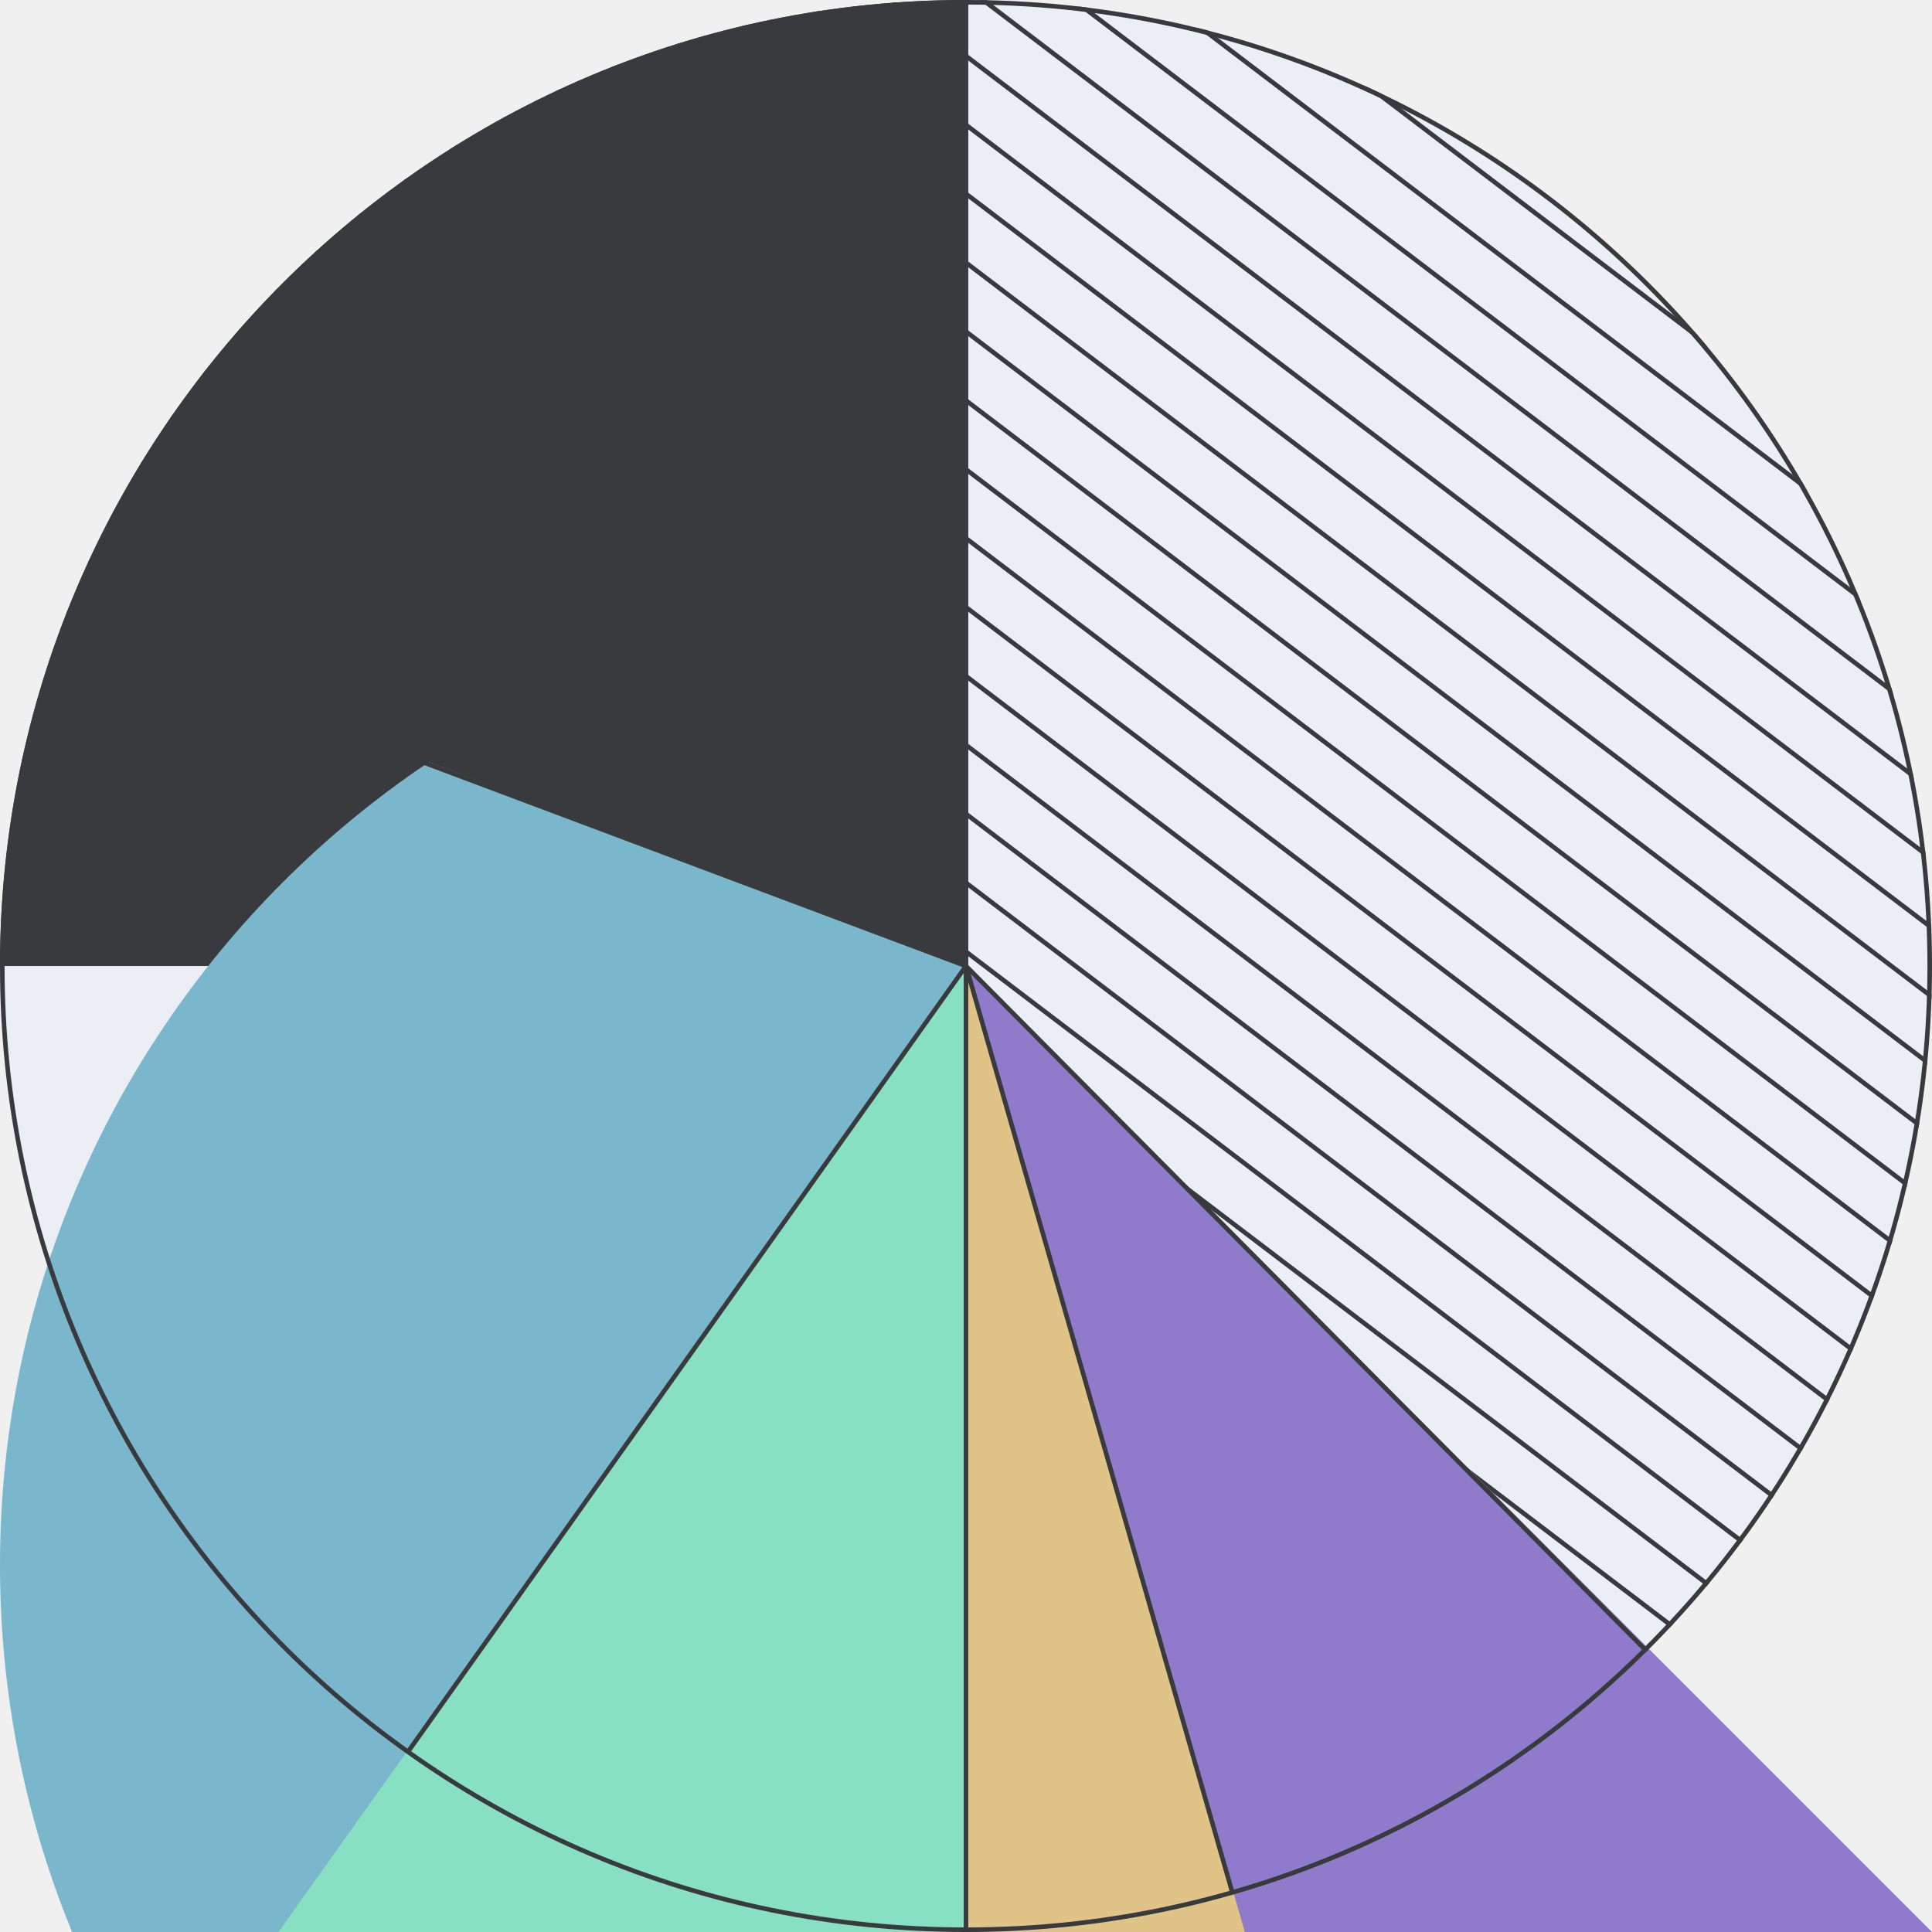
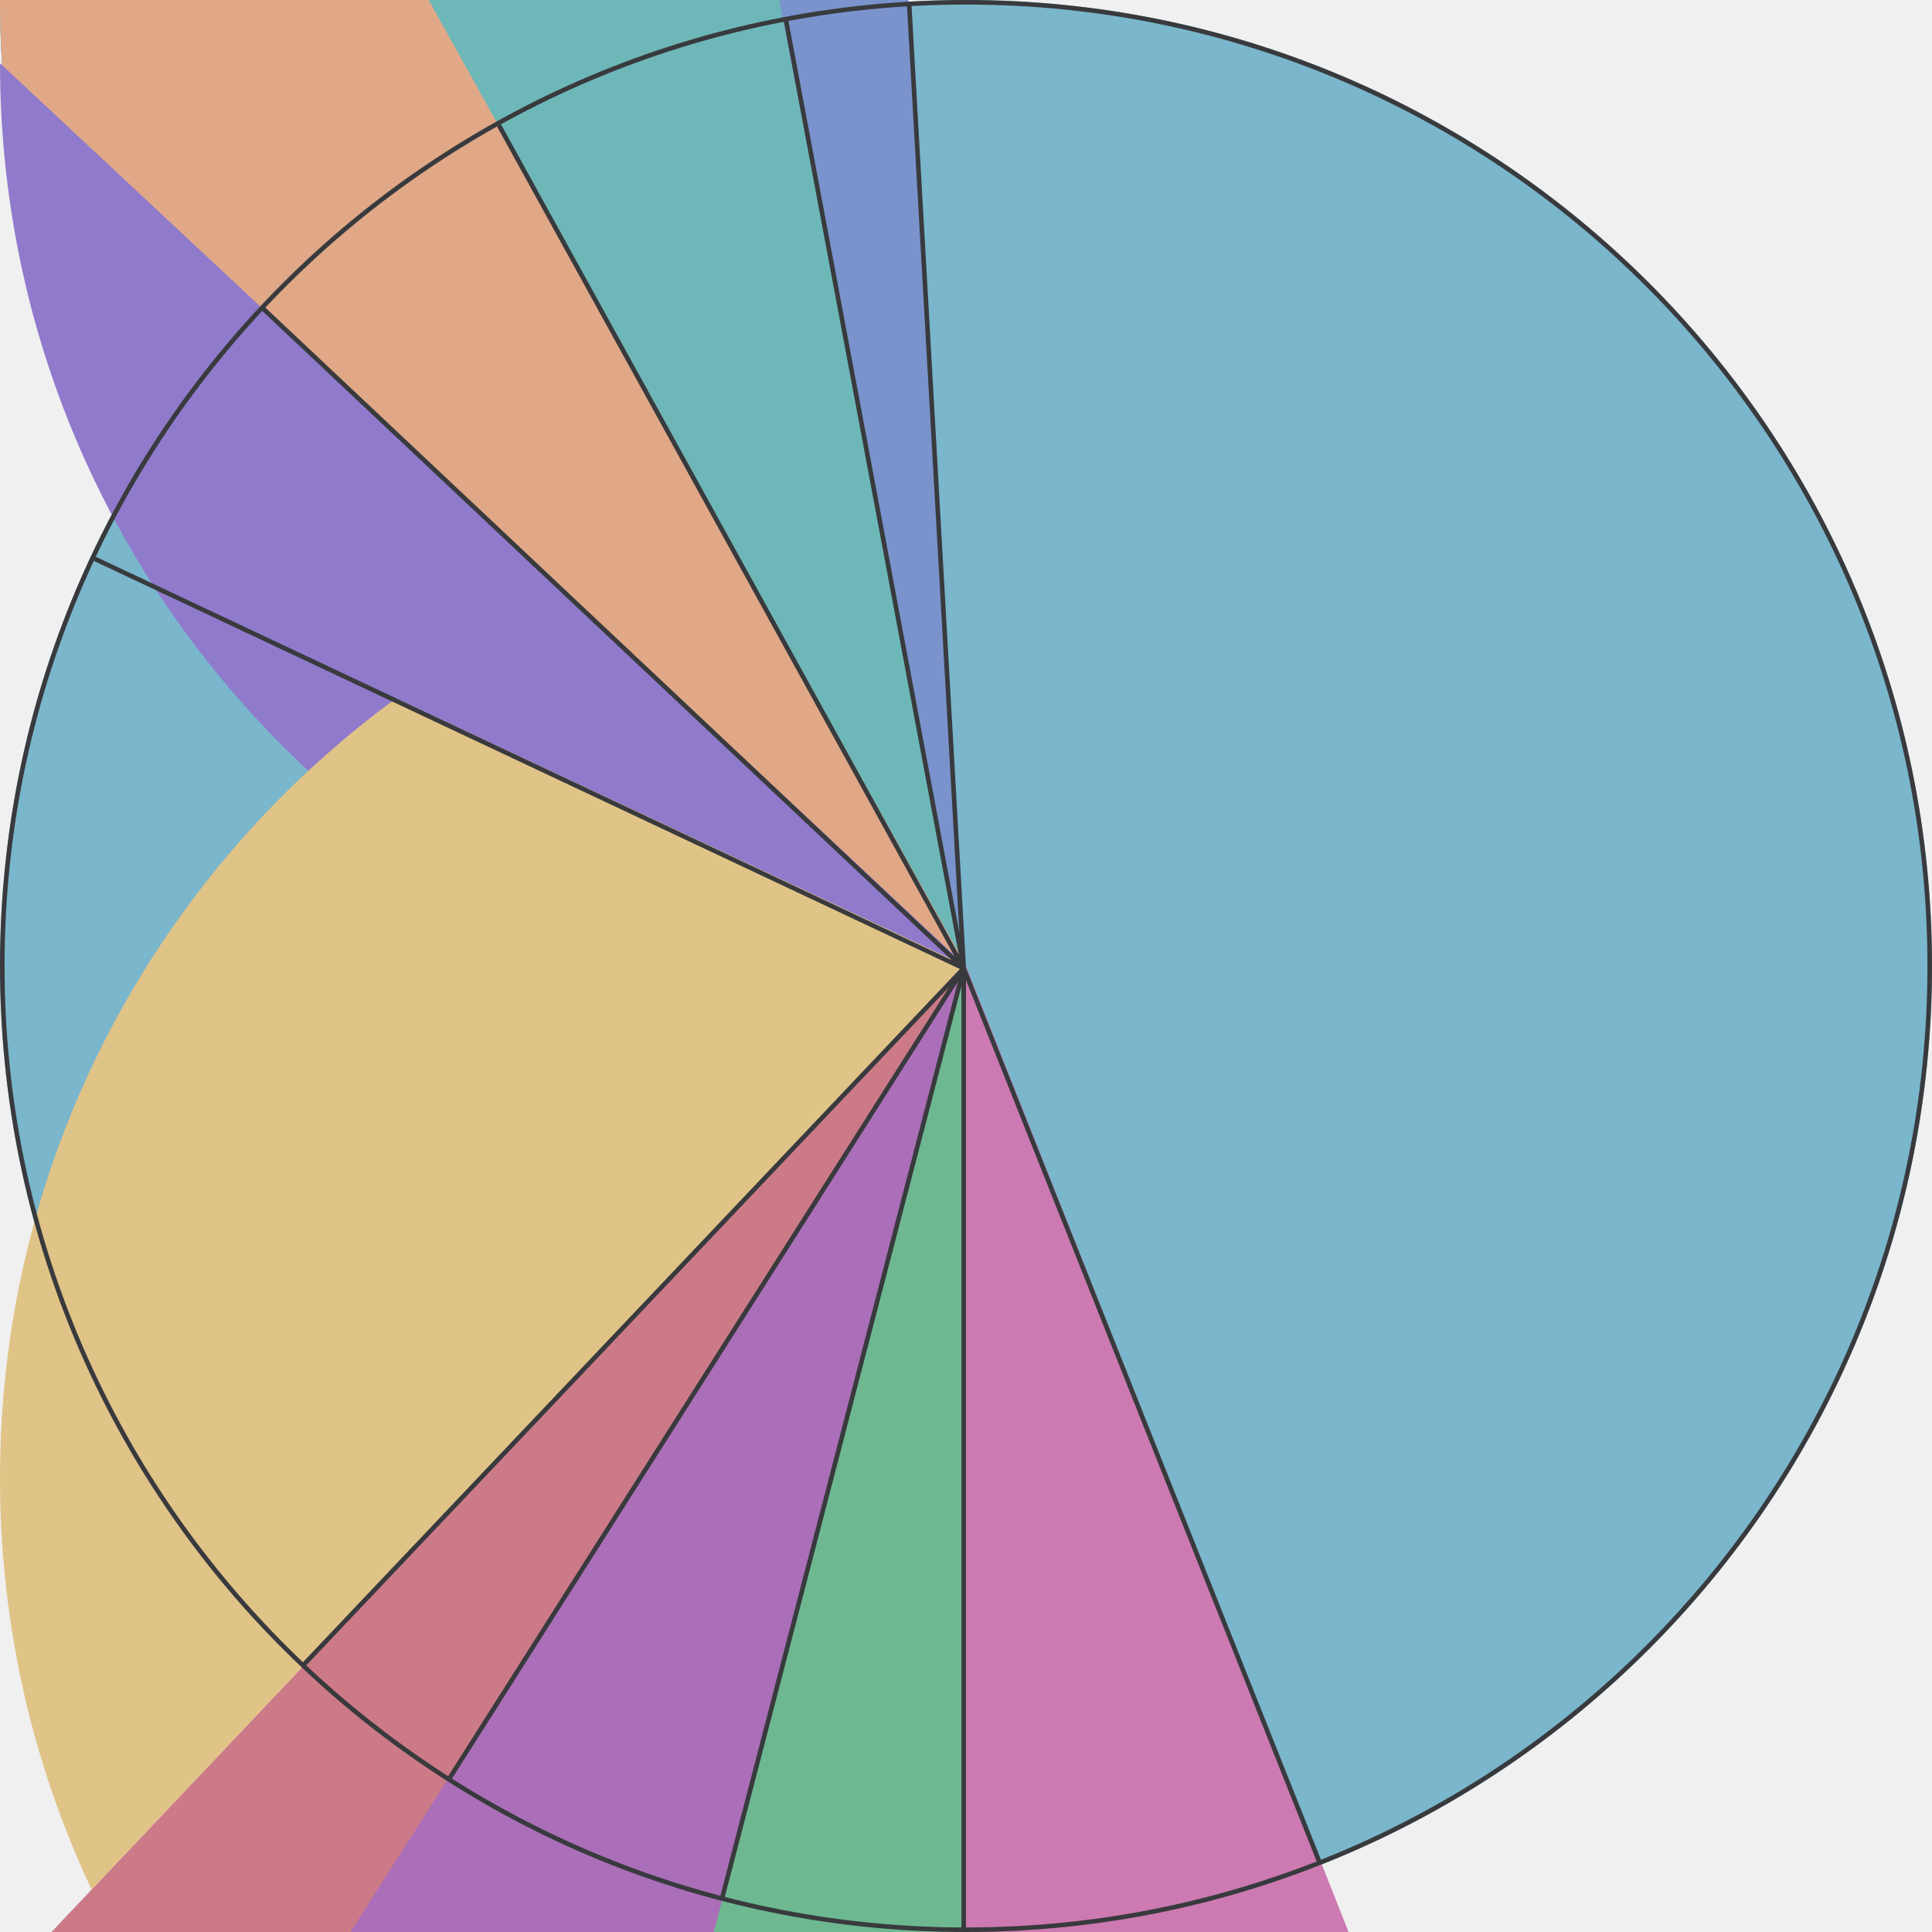
<svg xmlns="http://www.w3.org/2000/svg" xmlns:xlink="http://www.w3.org/1999/xlink" width="424" height="424" viewBox="0 0 424 424">
  <defs>
-     <rect id="mbelrd9gwa" x="0" y="0" width="424" height="424" rx="212" />
-     <rect id="34t6rmvdfc" x="0" y="0" width="424" height="424" rx="212" />
+     <rect id="bqpabxrwpa" x="0" y="0" width="424" height="424" rx="212" />
  </defs>
  <g fill="none" fill-rule="evenodd">
-     <mask id="tctqqhadub" fill="#fff">
-       <use xlink:href="#mbelrd9gwa" />
-     </mask>
-     <use fill="#EBEFF5" xlink:href="#mbelrd9gwa" />
-     <g mask="url(#tctqqhadub)" stroke="#383A3D" stroke-linecap="square">
-       <path d="m231.5-48.5 396 301M219.5-42.5l396 301M207.5-36.5l396 301M195.5-30.5l396 301M183.5-24.5l396 301M171.5-18.5l396 301M159.5-12.5l396 301M147.5-6.5l396 301M135.5-.5l396 301M123.5 5.5l396 301M111.5 11.5l396 301M99.5 17.5l396 301M87.5 23.5l396 301M75.5 29.5l396 301M63.5 35.5l396 301M51.5 41.5l396 301M39.5 47.5l396 301M27.5 53.5l396 301M15.5 59.5l396 301M3.5 65.5l396 301M-8.5 71.5l396 301M-20.5 77.5l396 301M-32.5 83.5l396 301M-44.5 89.5l396 301" />
+     <g>
+       <mask id="dqpph2gx0b" fill="#fff">
+         <use xlink:href="#bqpabxrwpa" />
+       </mask>
+       <use fill="#7AB6CC" xlink:href="#bqpabxrwpa" />
+       <path fill="#CC7A88" mask="url(#dqpph2gx0b)" transform="matrix(1 0 0 -1 0 636)" d="M212 212H11.293L212 424z" />
+       <path fill="#7A93CC" mask="url(#dqpph2gx0b)" transform="matrix(1 0 0 -1 0 212)" d="M0 0v212h199.353L212 0z" />
+       <path fill="#6EB7B8" mask="url(#dqpph2gx0b)" transform="matrix(1 0 0 -1 0 212)" d="M0 0v212h171L212 0z" />
+       <path fill="#E0A887" mask="url(#dqpph2gx0b)" transform="matrix(1 0 0 -1 0 212)" d="M0 0v212h94.086L212 0z" />
+       <path fill="#907ACC" mask="url(#dqpph2gx0b)" transform="matrix(1 0 0 -1 0 225.877)" d="M0 13.877V212L212 13.877z" />
+       <path fill="#E0C387" mask="url(#dqpph2gx0b)" transform="matrix(1 0 0 -1 0 536.452)" d="M11.293 112.452H0V424l212-99.548z" />
+       <path fill="#AB6EB8" mask="url(#dqpph2gx0b)" transform="matrix(1 0 0 -1 0 636)" d="M212 212H76.906L212 424z" />
+       <path fill="#CC7AB1" mask="url(#dqpph2gx0b)" transform="matrix(1 0 0 -1 0 636)" d="M212 212h83.964L212 424z" />
+       <path fill="#6EB891" mask="url(#dqpph2gx0b)" transform="matrix(1 0 0 -1 0 636)" d="M212 212h-55.338L212 424z" />
    </g>
-     <path fill="#383A3D" mask="url(#tctqqhadub)" d="M0 0h212v212H0z" />
-     <path fill="#7AB6CC" mask="url(#tctqqhadub)" transform="matrix(1 0 0 -1 0 555.494)" d="M212 131.494H0V424l212-80.506z" />
-     <path fill="#907ACC" mask="url(#tctqqhadub)" transform="matrix(1 0 0 -1 0 636)" d="M212 212h212L212 424z" />
-     <path fill="#87E0C2" mask="url(#tctqqhadub)" transform="matrix(1 0 0 -1 0 636)" d="M212 212H61.11L212 424z" />
-     <path fill="#E0C387" mask="url(#tctqqhadub)" transform="matrix(1 0 0 -1 0 636)" d="M212 212h61.191L212 424z" />
-     <mask id="lzy2vr06pd" fill="#fff">
-       <use xlink:href="#34t6rmvdfc" />
-     </mask>
-     <rect stroke="#383A3D" x=".5" y=".5" width="423" height="423" rx="211.5" />
-     <path stroke="#383A3D" mask="url(#lzy2vr06pd)" d="M13.5 137.5 212 212M89.5 384.5 212 212M212 0v424M270.5 415.5 212 212M361.5 362.5 212 212" />
+     <g stroke="#383A3D">
+       <path d="m289.5 408.5-78-196M211.5 423.5v-211M158.5 416.5l53-204M98.5 390.5l113-178M66.5 365.5l145-153M20.5 122.5l191 90M57.5 67.5l154 145M109.5 27.5l102 185M172.5 4.5l39 208M199.5.5l12 212" />
+       <rect x=".5" y=".5" width="423" height="423" rx="211.5" />
+     </g>
  </g>
</svg>
